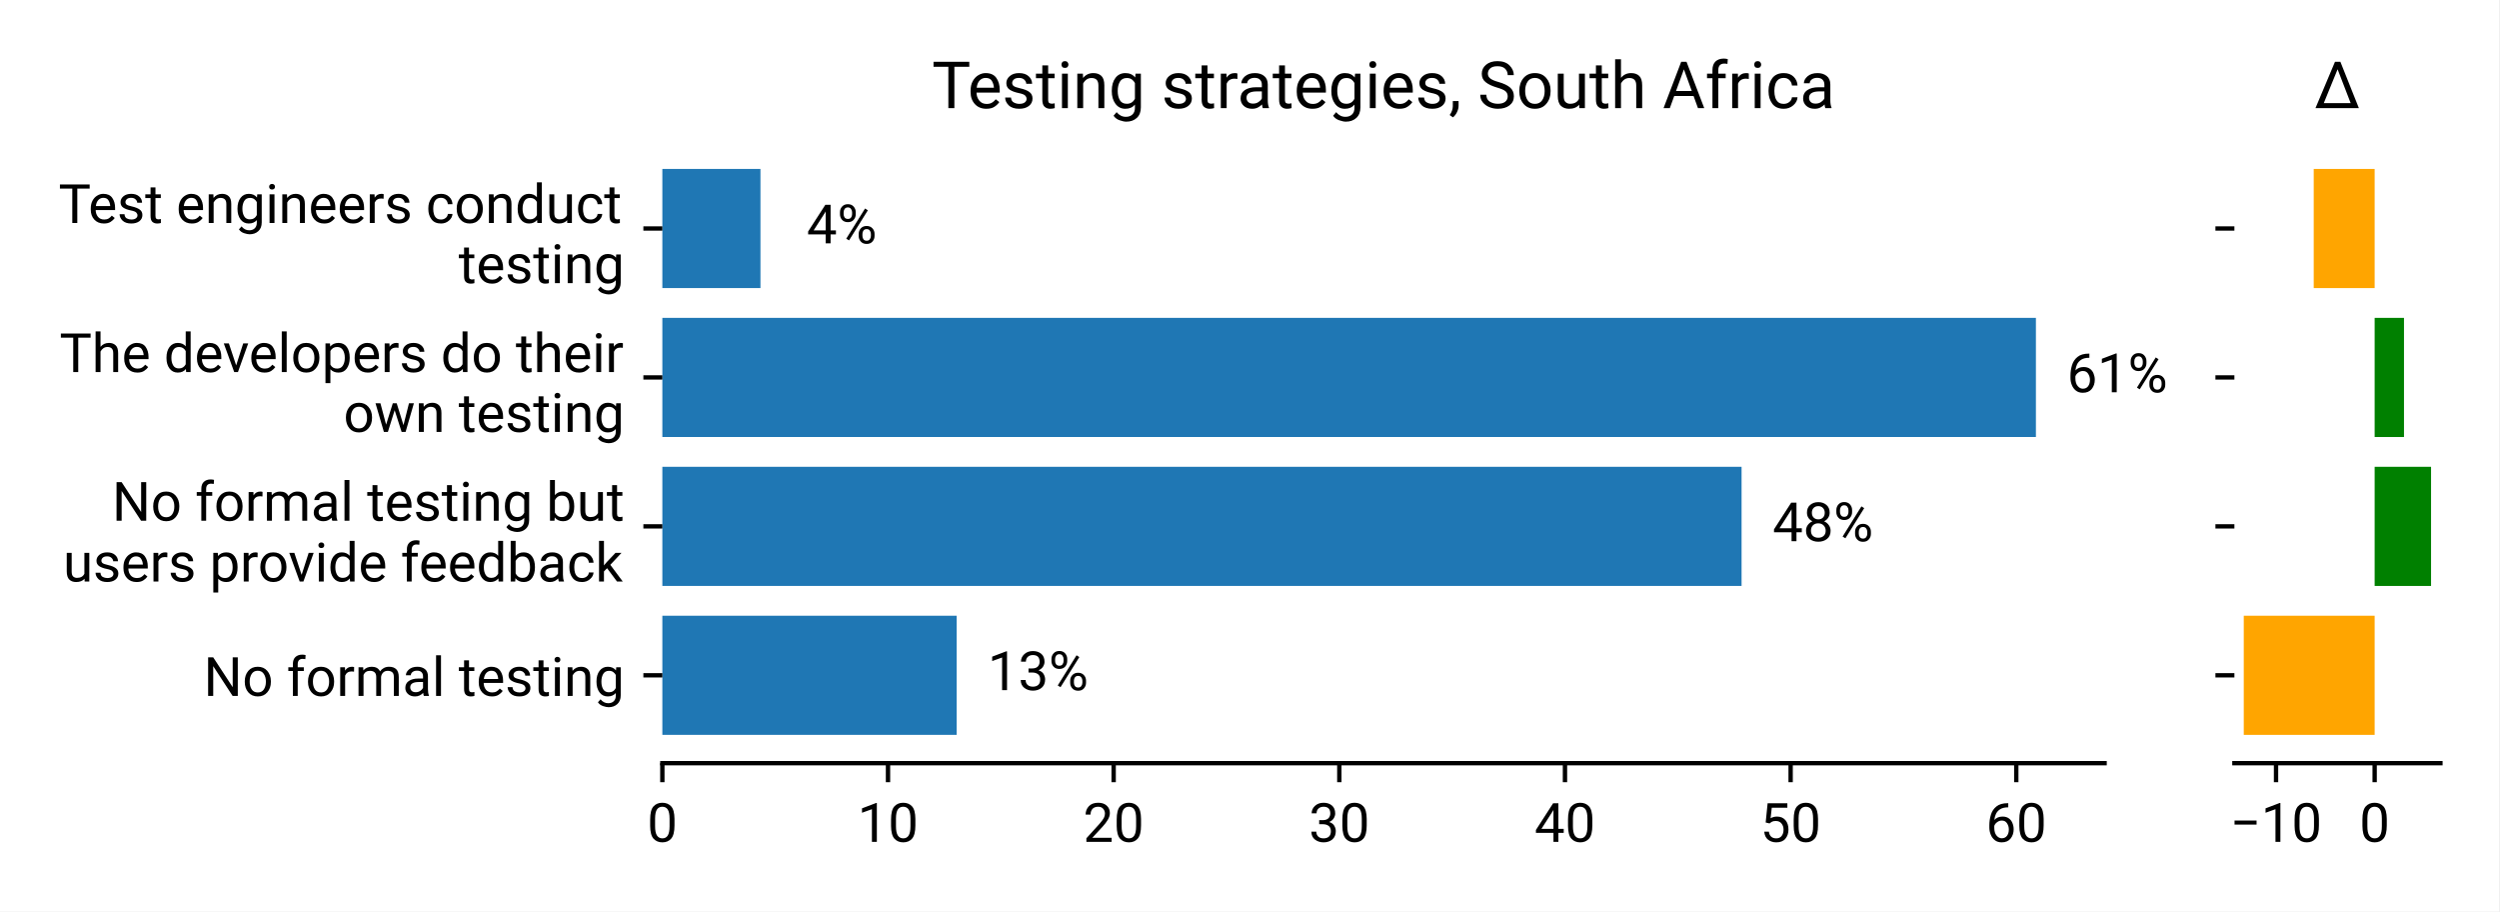
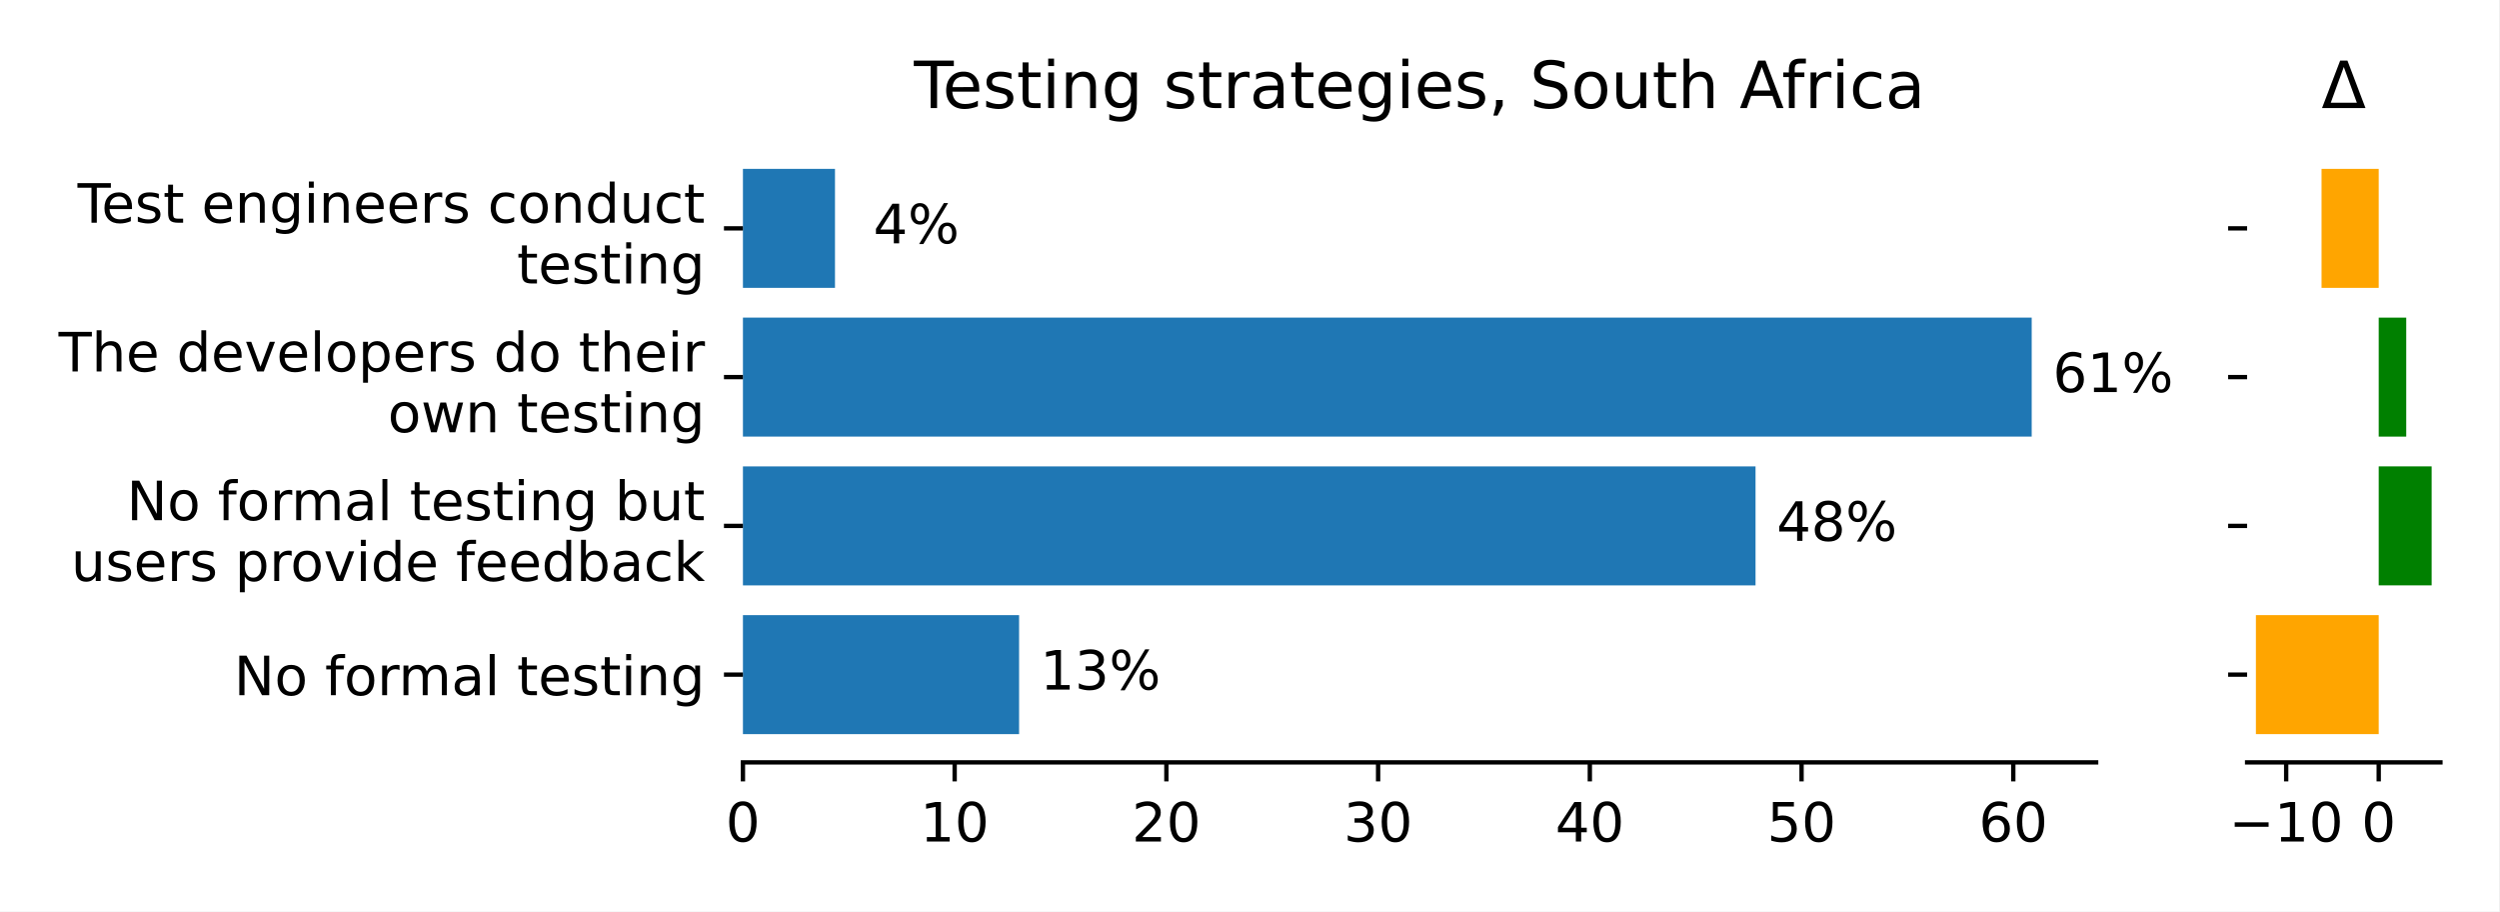
<svg xmlns="http://www.w3.org/2000/svg" xmlns:xlink="http://www.w3.org/1999/xlink" height="168pt" version="1.1" viewBox="0 0 460.8 168" width="460.8pt">
  <defs>
    <style type="text/css">*{stroke-linecap:butt;stroke-linejoin:round;}</style>
  </defs>
  <g id="figure_1">
    <g id="patch_1">
      <path d="M 0 168  L 460.8 168  L 460.8 0  L 0 0  z " style="fill:#ffffff;" />
    </g>
    <g id="axes_1">
      <g id="patch_2">
-         <path d="M 122.133 140.669  L 388.072 140.669  L 388.072 25.924  L 122.133 25.924  z " style="fill:#ffffff;" />
+         <path d="M 136.992 140.522  L 386.514 140.522  L 386.514 25.918  L 136.992 25.918  z " style="fill:#ffffff;" />
      </g>
      <g id="patch_3">
-         <path clip-path="url(#p306f77fecb)" d="M 122.133 135.453  L 176.406 135.453  L 176.406 113.492  L 122.133 113.492  z " style="fill:#1f77b4;" />
+         <path clip-path="url(#pe639271af0)" d="M 136.992 135.313  L 187.915 135.313  L 187.915 113.379  L 136.992 113.379  z " style="fill:#1f77b4;" />
      </g>
      <g id="patch_4">
-         <path clip-path="url(#p306f77fecb)" d="M 122.133 108.002  L 321.135 108.002  L 321.135 86.041  L 122.133 86.041  z " style="fill:#1f77b4;" />
+         <path clip-path="url(#pe639271af0)" d="M 136.992 107.895  L 323.709 107.895  L 323.709 85.962  L 136.992 85.962  z " style="fill:#1f77b4;" />
      </g>
      <g id="patch_5">
-         <path clip-path="url(#p306f77fecb)" d="M 122.133 80.551  L 375.409 80.551  L 375.409 58.59  L 122.133 58.59  z " style="fill:#1f77b4;" />
+         <path clip-path="url(#pe639271af0)" d="M 136.992 80.478  L 374.632 80.478  L 374.632 58.545  L 136.992 58.545  z " style="fill:#1f77b4;" />
      </g>
      <g id="patch_6">
-         <path clip-path="url(#p306f77fecb)" d="M 122.133 53.1  L 140.224 53.1  L 140.224 31.139  L 122.133 31.139  z " style="fill:#1f77b4;" />
+         <path clip-path="url(#pe639271af0)" d="M 136.992 53.061  L 153.966 53.061  L 153.966 31.127  L 136.992 31.127  z " style="fill:#1f77b4;" />
      </g>
      <g id="matplotlib.axis_1">
        <g id="xtick_1">
          <g id="line2d_1">
            <defs>
-               <path d="M 0 0  L 0 3.5  " id="m78013c85c6" style="stroke:#000000;stroke-width:0.8;" />
+               <path d="M 0 0  L 0 3.5  " id="mc3a356a46d" style="stroke:#000000;stroke-width:0.8;" />
            </defs>
            <g>
-               <use style="stroke:#000000;stroke-width:0.8;" x="122.133" xlink:href="#m78013c85c6" y="140.669" />
+               <use style="stroke:#000000;stroke-width:0.8;" x="136.992" xlink:href="#mc3a356a46d" y="140.522" />
            </g>
          </g>
          <g id="text_1">
-             <text style="font-family:Roboto;font-size:10px;font-stretch:normal;font-style:normal;font-weight:normal;text-anchor:middle;" transform="rotate(-0, 122.1328, 155.1687)" x="122.133" y="155.169">0</text>
+             <text style="font-family:DejaVu Sans;font-size:10px;font-stretch:normal;font-style:normal;font-weight:normal;text-anchor:middle;" transform="rotate(-0, 136.9922, 155.1203)" x="136.992" y="155.12">0</text>
          </g>
        </g>
        <g id="xtick_2">
          <g id="line2d_2">
            <g>
-               <use style="stroke:#000000;stroke-width:0.8;" x="163.742" xlink:href="#m78013c85c6" y="140.669" />
+               <use style="stroke:#000000;stroke-width:0.8;" x="176.033" xlink:href="#mc3a356a46d" y="140.522" />
            </g>
          </g>
          <g id="text_2">
-             <text style="font-family:Roboto;font-size:10px;font-stretch:normal;font-style:normal;font-weight:normal;text-anchor:middle;" transform="rotate(-0, 163.7424, 155.1687)" x="163.742" y="155.169">10</text>
+             <text style="font-family:DejaVu Sans;font-size:10px;font-stretch:normal;font-style:normal;font-weight:normal;text-anchor:middle;" transform="rotate(-0, 176.033, 155.1203)" x="176.033" y="155.12">10</text>
          </g>
        </g>
        <g id="xtick_3">
          <g id="line2d_3">
            <g>
-               <use style="stroke:#000000;stroke-width:0.8;" x="205.352" xlink:href="#m78013c85c6" y="140.669" />
+               <use style="stroke:#000000;stroke-width:0.8;" x="215.074" xlink:href="#mc3a356a46d" y="140.522" />
            </g>
          </g>
          <g id="text_3">
-             <text style="font-family:Roboto;font-size:10px;font-stretch:normal;font-style:normal;font-weight:normal;text-anchor:middle;" transform="rotate(-0, 205.352, 155.1687)" x="205.352" y="155.169">20</text>
+             <text style="font-family:DejaVu Sans;font-size:10px;font-stretch:normal;font-style:normal;font-weight:normal;text-anchor:middle;" transform="rotate(-0, 215.0738, 155.1203)" x="215.074" y="155.12">20</text>
          </g>
        </g>
        <g id="xtick_4">
          <g id="line2d_4">
            <g>
-               <use style="stroke:#000000;stroke-width:0.8;" x="246.962" xlink:href="#m78013c85c6" y="140.669" />
+               <use style="stroke:#000000;stroke-width:0.8;" x="254.115" xlink:href="#mc3a356a46d" y="140.522" />
            </g>
          </g>
          <g id="text_4">
-             <text style="font-family:Roboto;font-size:10px;font-stretch:normal;font-style:normal;font-weight:normal;text-anchor:middle;" transform="rotate(-0, 246.9615, 155.1687)" x="246.962" y="155.169">30</text>
+             <text style="font-family:DejaVu Sans;font-size:10px;font-stretch:normal;font-style:normal;font-weight:normal;text-anchor:middle;" transform="rotate(-0, 254.1146, 155.1203)" x="254.115" y="155.12">30</text>
          </g>
        </g>
        <g id="xtick_5">
          <g id="line2d_5">
            <g>
-               <use style="stroke:#000000;stroke-width:0.8;" x="288.571" xlink:href="#m78013c85c6" y="140.669" />
+               <use style="stroke:#000000;stroke-width:0.8;" x="293.155" xlink:href="#mc3a356a46d" y="140.522" />
            </g>
          </g>
          <g id="text_5">
-             <text style="font-family:Roboto;font-size:10px;font-stretch:normal;font-style:normal;font-weight:normal;text-anchor:middle;" transform="rotate(-0, 288.5711, 155.1687)" x="288.571" y="155.169">40</text>
+             <text style="font-family:DejaVu Sans;font-size:10px;font-stretch:normal;font-style:normal;font-weight:normal;text-anchor:middle;" transform="rotate(-0, 293.1554, 155.1203)" x="293.155" y="155.12">40</text>
          </g>
        </g>
        <g id="xtick_6">
          <g id="line2d_6">
            <g>
-               <use style="stroke:#000000;stroke-width:0.8;" x="330.181" xlink:href="#m78013c85c6" y="140.669" />
+               <use style="stroke:#000000;stroke-width:0.8;" x="332.196" xlink:href="#mc3a356a46d" y="140.522" />
            </g>
          </g>
          <g id="text_6">
-             <text style="font-family:Roboto;font-size:10px;font-stretch:normal;font-style:normal;font-weight:normal;text-anchor:middle;" transform="rotate(-0, 330.1807, 155.1687)" x="330.181" y="155.169">50</text>
+             <text style="font-family:DejaVu Sans;font-size:10px;font-stretch:normal;font-style:normal;font-weight:normal;text-anchor:middle;" transform="rotate(-0, 332.1962, 155.1203)" x="332.196" y="155.12">50</text>
          </g>
        </g>
        <g id="xtick_7">
          <g id="line2d_7">
            <g>
-               <use style="stroke:#000000;stroke-width:0.8;" x="371.79" xlink:href="#m78013c85c6" y="140.669" />
+               <use style="stroke:#000000;stroke-width:0.8;" x="371.237" xlink:href="#mc3a356a46d" y="140.522" />
            </g>
          </g>
          <g id="text_7">
-             <text style="font-family:Roboto;font-size:10px;font-stretch:normal;font-style:normal;font-weight:normal;text-anchor:middle;" transform="rotate(-0, 371.7903, 155.1687)" x="371.79" y="155.169">60</text>
+             <text style="font-family:DejaVu Sans;font-size:10px;font-stretch:normal;font-style:normal;font-weight:normal;text-anchor:middle;" transform="rotate(-0, 371.237, 155.1203)" x="371.237" y="155.12">60</text>
          </g>
        </g>
      </g>
      <g id="matplotlib.axis_2">
        <g id="ytick_1">
          <g id="line2d_8">
            <defs>
-               <path d="M 0 0  L -3.5 0  " id="mf5d5d021a5" style="stroke:#000000;stroke-width:0.8;" />
+               <path d="M 0 0  L -3.5 0  " id="m82278324de" style="stroke:#000000;stroke-width:0.8;" />
            </defs>
            <g>
-               <use style="stroke:#000000;stroke-width:0.8;" x="122.133" xlink:href="#mf5d5d021a5" y="124.473" />
+               <use style="stroke:#000000;stroke-width:0.8;" x="136.992" xlink:href="#m82278324de" y="124.346" />
            </g>
          </g>
          <g id="text_8">
-             <text style="font-family:Roboto;font-size:10px;font-stretch:normal;font-style:normal;font-weight:normal;text-anchor:end;" transform="rotate(-0, 115.1328, 128.2742)" x="115.133" y="128.274">No formal testing</text>
+             <text style="font-family:DejaVu Sans;font-size:10px;font-stretch:normal;font-style:normal;font-weight:normal;text-anchor:end;" transform="rotate(-0, 129.9922, 128.145)" x="129.992" y="128.145">No formal testing</text>
          </g>
        </g>
        <g id="ytick_2">
          <g id="line2d_9">
            <g>
-               <use style="stroke:#000000;stroke-width:0.8;" x="122.133" xlink:href="#mf5d5d021a5" y="97.022" />
+               <use style="stroke:#000000;stroke-width:0.8;" x="136.992" xlink:href="#m82278324de" y="96.929" />
            </g>
          </g>
          <g id="text_9">
-             <text style="font-family:Roboto;font-size:10px;font-stretch:normal;font-style:normal;font-weight:normal;" transform="translate(20.66562 95.97954)">No formal testing but</text>
-             <text style="font-family:Roboto;font-size:10px;font-stretch:normal;font-style:normal;font-weight:normal;" transform="translate(11.63906 107.1877)">users provide feedback</text>
+             <text style="font-family:DejaVu Sans;font-size:10px;font-stretch:normal;font-style:normal;font-weight:normal;" transform="translate(23.3625 95.88874)">No formal testing but</text>
+             <text style="font-family:DejaVu Sans;font-size:10px;font-stretch:normal;font-style:normal;font-weight:normal;" transform="translate(13.12344 107.0866)">users provide feedback</text>
          </g>
        </g>
        <g id="ytick_3">
          <g id="line2d_10">
            <g>
-               <use style="stroke:#000000;stroke-width:0.8;" x="122.133" xlink:href="#mf5d5d021a5" y="69.571" />
+               <use style="stroke:#000000;stroke-width:0.8;" x="136.992" xlink:href="#m82278324de" y="69.511" />
            </g>
          </g>
          <g id="text_10">
-             <text style="font-family:Roboto;font-size:10px;font-stretch:normal;font-style:normal;font-weight:normal;" transform="translate(10.97344 68.58171)">The developers do their</text>
-             <text style="font-family:Roboto;font-size:10px;font-stretch:normal;font-style:normal;font-weight:normal;" transform="translate(63.33594 79.61296)">own testing</text>
+             <text style="font-family:DejaVu Sans;font-size:10px;font-stretch:normal;font-style:normal;font-weight:normal;" transform="translate(10.8 68.47157)">The developers do their</text>
+             <text style="font-family:DejaVu Sans;font-size:10px;font-stretch:normal;font-style:normal;font-weight:normal;" transform="translate(71.5125 79.66939)">own testing</text>
          </g>
        </g>
        <g id="ytick_4">
          <g id="line2d_11">
            <g>
-               <use style="stroke:#000000;stroke-width:0.8;" x="122.133" xlink:href="#mf5d5d021a5" y="42.12" />
+               <use style="stroke:#000000;stroke-width:0.8;" x="136.992" xlink:href="#m82278324de" y="42.094" />
            </g>
          </g>
          <g id="text_11">
-             <text style="font-family:Roboto;font-size:10px;font-stretch:normal;font-style:normal;font-weight:normal;" transform="translate(10.8 41.10419)">Test engineers conduct</text>
-             <text style="font-family:Roboto;font-size:10px;font-stretch:normal;font-style:normal;font-weight:normal;" transform="translate(84.55625 52.18856)">testing</text>
+             <text style="font-family:DejaVu Sans;font-size:10px;font-stretch:normal;font-style:normal;font-weight:normal;" transform="translate(14.30469 41.05441)">Test engineers conduct</text>
+             <text style="font-family:DejaVu Sans;font-size:10px;font-stretch:normal;font-style:normal;font-weight:normal;" transform="translate(95.325 52.25222)">testing</text>
          </g>
        </g>
      </g>
      <g id="patch_7">
-         <path d="M 122.133 140.669  L 388.072 140.669  " style="fill:none;stroke:#000000;stroke-linecap:square;stroke-linejoin:miter;stroke-width:0.8;" />
+         <path d="M 136.992 140.522  L 386.514 140.522  " style="fill:none;stroke:#000000;stroke-linecap:square;stroke-linejoin:miter;stroke-width:0.8;" />
      </g>
      <g id="text_12">
-         <text style="font-family:Roboto;font-size:10px;font-stretch:normal;font-style:normal;font-weight:normal;text-anchor:middle;" transform="rotate(-0, 191.4062, 127.2071)" x="191.406" y="127.207">13%</text>
+         <text style="font-family:DejaVu Sans;font-size:10px;font-stretch:normal;font-style:normal;font-weight:normal;text-anchor:middle;" transform="rotate(-0, 202.915, 127.1051)" x="202.915" y="127.105">13%</text>
      </g>
      <g id="text_13">
-         <text style="font-family:Roboto;font-size:10px;font-stretch:normal;font-style:normal;font-weight:normal;text-anchor:middle;" transform="rotate(-0, 336.1351, 99.7561)" x="336.135" y="99.756">48%</text>
+         <text style="font-family:DejaVu Sans;font-size:10px;font-stretch:normal;font-style:normal;font-weight:normal;text-anchor:middle;" transform="rotate(-0, 338.709, 99.68796)" x="338.709" y="99.688">48%</text>
      </g>
      <g id="text_14">
-         <text style="font-family:Roboto;font-size:10px;font-stretch:normal;font-style:normal;font-weight:normal;text-anchor:middle;" transform="rotate(-0, 390.4085, 72.30515)" x="390.409" y="72.305">61%</text>
+         <text style="font-family:DejaVu Sans;font-size:10px;font-stretch:normal;font-style:normal;font-weight:normal;text-anchor:middle;" transform="rotate(-0, 389.6318, 72.27079)" x="389.632" y="72.271">61%</text>
      </g>
      <g id="text_15">
-         <text style="font-family:Roboto;font-size:10px;font-stretch:normal;font-style:normal;font-weight:normal;text-anchor:middle;" transform="rotate(-0, 155.2239, 44.85419)" x="155.224" y="44.854">4%</text>
+         <text style="font-family:DejaVu Sans;font-size:10px;font-stretch:normal;font-style:normal;font-weight:normal;text-anchor:middle;" transform="rotate(-0, 168.9664, 44.85363)" x="168.966" y="44.854">4%</text>
      </g>
      <g id="text_16">
-         <text style="font-family:Roboto;font-size:12px;font-stretch:normal;font-style:normal;font-weight:normal;text-anchor:middle;" transform="rotate(-0, 255.1026, 19.92375)" x="255.103" y="19.924">Testing strategies, South Africa</text>
+         <text style="font-family:DejaVu Sans;font-size:12px;font-stretch:normal;font-style:normal;font-weight:normal;text-anchor:middle;" transform="rotate(-0, 261.753, 19.91812)" x="261.753" y="19.918">Testing strategies, South Africa</text>
      </g>
    </g>
    <g id="axes_2">
      <g id="patch_8">
-         <path d="M 412.009 140.669  L 450 140.669  L 450 25.924  L 412.009 25.924  z " style="fill:#ffffff;" />
+         <path d="M 414.354 140.522  L 450 140.522  L 450 25.918  L 414.354 25.918  z " style="fill:#ffffff;" />
      </g>
      <g id="patch_9">
-         <path clip-path="url(#p7015735aaf)" d="M 437.87 135.453  L 413.736 135.453  L 413.736 113.492  L 437.87 113.492  z " style="fill:#ffa500;" />
+         <path clip-path="url(#p2f71fb65fb)" d="M 438.619 135.313  L 415.974 135.313  L 415.974 113.379  L 438.619 113.379  z " style="fill:#ffa500;" />
      </g>
      <g id="patch_10">
-         <path clip-path="url(#p7015735aaf)" d="M 437.87 108.002  L 448.273 108.002  L 448.273 86.041  L 437.87 86.041  z " style="fill:#008000;" />
+         <path clip-path="url(#p2f71fb65fb)" d="M 438.619 107.895  L 448.38 107.895  L 448.38 85.962  L 438.619 85.962  z " style="fill:#008000;" />
      </g>
      <g id="patch_11">
-         <path clip-path="url(#p7015735aaf)" d="M 437.87 80.551  L 443.28 80.551  L 443.28 58.59  L 437.87 58.59  z " style="fill:#008000;" />
+         <path clip-path="url(#p2f71fb65fb)" d="M 438.619 80.478  L 443.695 80.478  L 443.695 58.545  L 438.619 58.545  z " style="fill:#008000;" />
      </g>
      <g id="patch_12">
-         <path clip-path="url(#p7015735aaf)" d="M 437.87 53.1  L 426.635 53.1  L 426.635 31.139  L 437.87 31.139  z " style="fill:#ffa500;" />
+         <path clip-path="url(#p2f71fb65fb)" d="M 438.619 53.061  L 428.078 53.061  L 428.078 31.127  L 438.619 31.127  z " style="fill:#ffa500;" />
      </g>
      <g id="matplotlib.axis_3">
        <g id="xtick_8">
          <g id="line2d_12">
            <g>
-               <use style="stroke:#000000;stroke-width:0.8;" x="419.686" xlink:href="#m78013c85c6" y="140.669" />
+               <use style="stroke:#000000;stroke-width:0.8;" x="421.557" xlink:href="#mc3a356a46d" y="140.522" />
            </g>
          </g>
          <g id="text_17">
-             <text style="font-family:Roboto;font-size:10px;font-stretch:normal;font-style:normal;font-weight:normal;text-anchor:middle;" transform="rotate(-0, 419.686, 155.1687)" x="419.686" y="155.169">−10</text>
+             <text style="font-family:DejaVu Sans;font-size:10px;font-stretch:normal;font-style:normal;font-weight:normal;text-anchor:middle;" transform="rotate(-0, 421.5574, 155.1203)" x="421.557" y="155.12">−10</text>
          </g>
        </g>
        <g id="xtick_9">
          <g id="line2d_13">
            <g>
-               <use style="stroke:#000000;stroke-width:0.8;" x="437.87" xlink:href="#m78013c85c6" y="140.669" />
+               <use style="stroke:#000000;stroke-width:0.8;" x="438.619" xlink:href="#mc3a356a46d" y="140.522" />
            </g>
          </g>
          <g id="text_18">
-             <text style="font-family:Roboto;font-size:10px;font-stretch:normal;font-style:normal;font-weight:normal;text-anchor:middle;" transform="rotate(-0, 437.8702, 155.1687)" x="437.87" y="155.169">0</text>
+             <text style="font-family:DejaVu Sans;font-size:10px;font-stretch:normal;font-style:normal;font-weight:normal;text-anchor:middle;" transform="rotate(-0, 438.6191, 155.1203)" x="438.619" y="155.12">0</text>
          </g>
        </g>
      </g>
      <g id="matplotlib.axis_4">
        <g id="ytick_5">
          <g id="line2d_14">
            <g>
-               <use style="stroke:#000000;stroke-width:0.8;" x="412.009" xlink:href="#mf5d5d021a5" y="124.473" />
+               <use style="stroke:#000000;stroke-width:0.8;" x="414.354" xlink:href="#m82278324de" y="124.346" />
            </g>
          </g>
        </g>
        <g id="ytick_6">
          <g id="line2d_15">
            <g>
-               <use style="stroke:#000000;stroke-width:0.8;" x="412.009" xlink:href="#mf5d5d021a5" y="97.022" />
+               <use style="stroke:#000000;stroke-width:0.8;" x="414.354" xlink:href="#m82278324de" y="96.929" />
            </g>
          </g>
        </g>
        <g id="ytick_7">
          <g id="line2d_16">
            <g>
-               <use style="stroke:#000000;stroke-width:0.8;" x="412.009" xlink:href="#mf5d5d021a5" y="69.571" />
+               <use style="stroke:#000000;stroke-width:0.8;" x="414.354" xlink:href="#m82278324de" y="69.511" />
            </g>
          </g>
        </g>
        <g id="ytick_8">
          <g id="line2d_17">
            <g>
-               <use style="stroke:#000000;stroke-width:0.8;" x="412.009" xlink:href="#mf5d5d021a5" y="42.12" />
+               <use style="stroke:#000000;stroke-width:0.8;" x="414.354" xlink:href="#m82278324de" y="42.094" />
            </g>
          </g>
        </g>
      </g>
      <g id="patch_13">
-         <path d="M 412.009 140.669  L 450 140.669  " style="fill:none;stroke:#000000;stroke-linecap:square;stroke-linejoin:miter;stroke-width:0.8;" />
+         <path d="M 414.354 140.522  L 450 140.522  " style="fill:none;stroke:#000000;stroke-linecap:square;stroke-linejoin:miter;stroke-width:0.8;" />
      </g>
      <g id="text_19">
-         <text style="font-family:Roboto;font-size:12px;font-stretch:normal;font-style:normal;font-weight:normal;text-anchor:middle;" transform="rotate(-0, 431.0043, 19.92375)" x="431.004" y="19.924">Δ</text>
+         <text style="font-family:DejaVu Sans;font-size:12px;font-stretch:normal;font-style:normal;font-weight:normal;text-anchor:middle;" transform="rotate(-0, 432.177, 19.91812)" x="432.177" y="19.918">Δ</text>
      </g>
    </g>
  </g>
  <defs>
-     <clipPath id="p306f77fecb">
-       <rect height="114.745" width="265.939" x="122.133" y="25.924" />
+     <clipPath id="pe639271af0">
+       <rect height="114.604" width="249.522" x="136.992" y="25.918" />
    </clipPath>
-     <clipPath id="p7015735aaf">
-       <rect height="114.745" width="37.991" x="412.009" y="25.924" />
+     <clipPath id="p2f71fb65fb">
+       <rect height="114.604" width="35.646" x="414.354" y="25.918" />
    </clipPath>
  </defs>
</svg>
